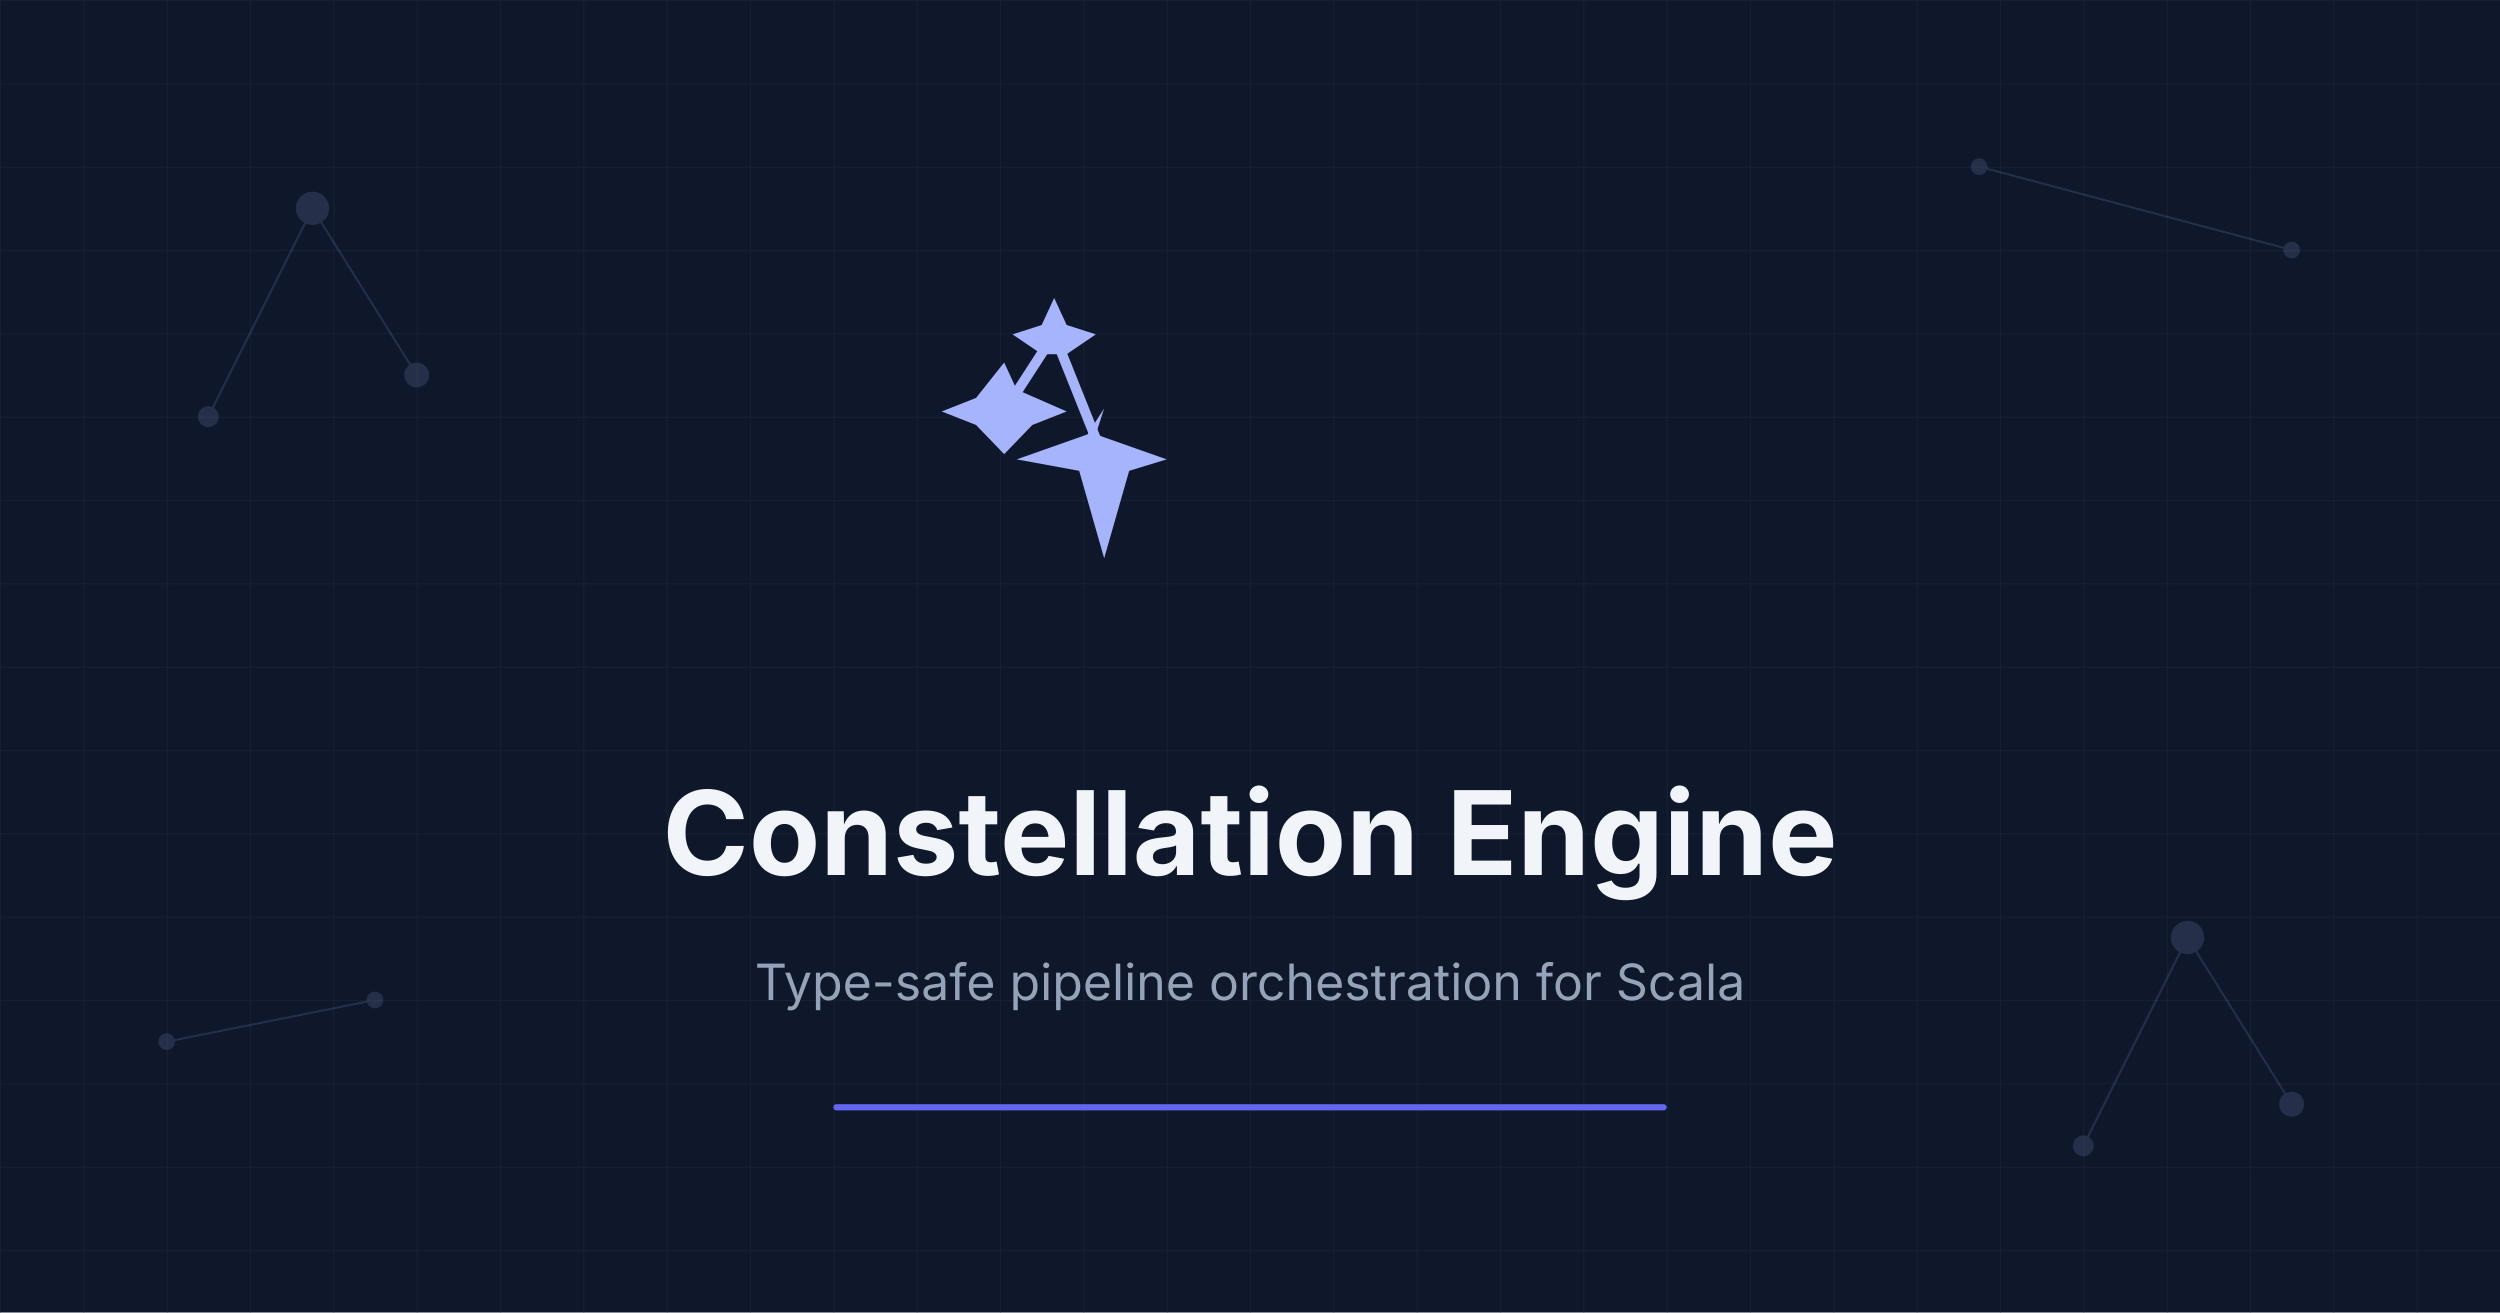
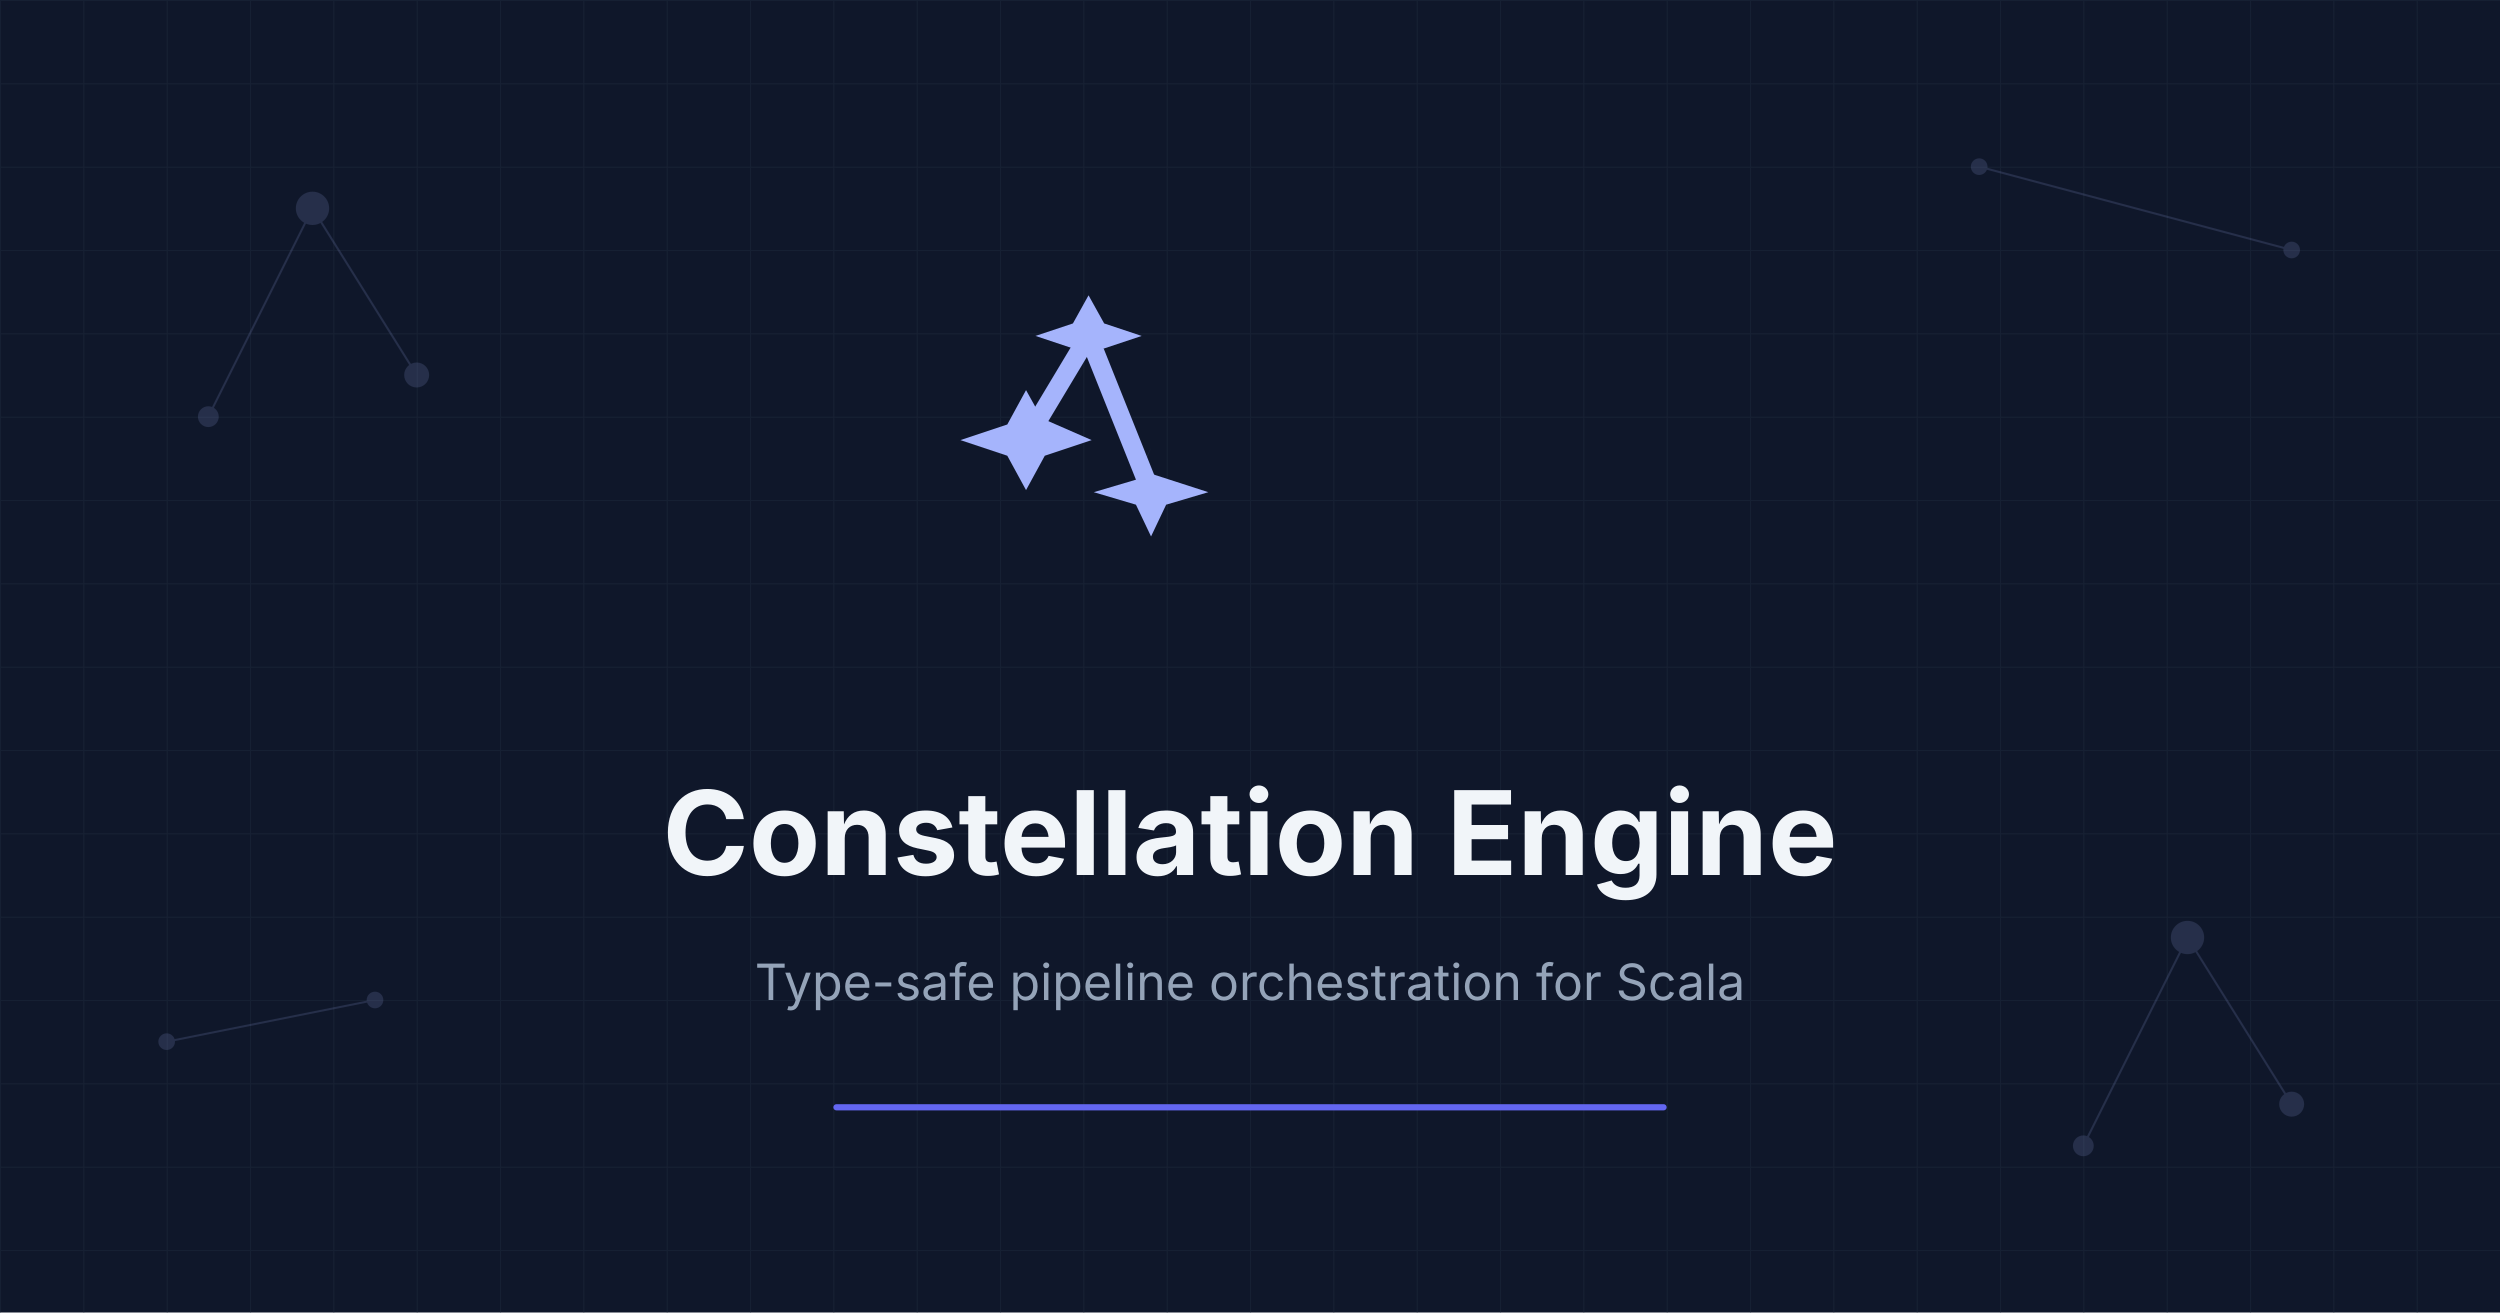
<svg xmlns="http://www.w3.org/2000/svg" viewBox="0 0 1200 630" width="1200" height="630">
  <rect width="1200" height="630" fill="#0f172a" />
  <defs>
    <pattern id="grid" width="40" height="40" patternUnits="userSpaceOnUse">
      <path d="M 40 0 L 0 0 0 40" fill="none" stroke="#1e293b" stroke-width="1" />
    </pattern>
  </defs>
  <rect width="1200" height="630" fill="url(#grid)" opacity="0.5" />
  <g opacity="0.15">
    <circle cx="150" cy="100" r="8" fill="#a5b4fc" />
    <circle cx="200" cy="180" r="6" fill="#a5b4fc" />
    <circle cx="100" cy="200" r="5" fill="#a5b4fc" />
    <line x1="150" y1="100" x2="200" y2="180" stroke="#a5b4fc" stroke-width="1" />
    <line x1="150" y1="100" x2="100" y2="200" stroke="#a5b4fc" stroke-width="1" />
    <circle cx="1050" cy="450" r="8" fill="#a5b4fc" />
    <circle cx="1100" cy="530" r="6" fill="#a5b4fc" />
    <circle cx="1000" cy="550" r="5" fill="#a5b4fc" />
    <line x1="1050" y1="450" x2="1100" y2="530" stroke="#a5b4fc" stroke-width="1" />
    <line x1="1050" y1="450" x2="1000" y2="550" stroke="#a5b4fc" stroke-width="1" />
    <circle cx="950" cy="80" r="4" fill="#a5b4fc" />
    <circle cx="1100" cy="120" r="4" fill="#a5b4fc" />
    <line x1="950" y1="80" x2="1100" y2="120" stroke="#a5b4fc" stroke-width="1" />
    <circle cx="80" cy="500" r="4" fill="#a5b4fc" />
    <circle cx="180" cy="480" r="4" fill="#a5b4fc" />
    <line x1="80" y1="500" x2="180" y2="480" stroke="#a5b4fc" stroke-width="1" />
  </g>
  <g transform="translate(440, 120)">
-     <polygon points="66,23 72,36 86,40.5 72,50 60,50 46,40.5 60,36" fill="#a5b4fc" />
-     <polygon points="42,54 48,67 72,77.5 55.5,84 42,98 28.5,84 12,77.5 28.5,71" fill="#a5b4fc" />
-     <polygon points="90,76 86,88.5 120,100.5 102,106 90,148 78,106 48,100.5 82,88.5" fill="#a5b4fc" />
-     <line x1="66" y1="40.5" x2="42" y2="77.5" stroke="#a5b4fc" stroke-width="4.8" stroke-linecap="round" />
-     <line x1="66" y1="40.5" x2="90" y2="100.5" stroke="#a5b4fc" stroke-width="4.8" stroke-linecap="round" />
+     <polygon points="82.5,21.75 90,35.25 108,41.25 90,47.25 75,47.25 57,41.25 75,35.25" fill="#a5b4fc" />
+     <polygon points="52.5,67.25 60,80.75 84,91.25 61.5,98.75 52.5,115.25 43.5,98.75 21,91.25 43.5,83.75" fill="#a5b4fc" />
+     <polygon points="112.5,95 107.5,105.75 140,116.25 119.75,122.25 112.5,137.5 105.25,122.25 85,116.25 105.25,110.25" fill="#a5b4fc" />
+     <line x1="82.5" y1="41.25" x2="52.5" y2="91.25" stroke="#a5b4fc" stroke-width="9" stroke-linecap="round" />
+     <line x1="82.5" y1="41.25" x2="112.5" y2="116.25" stroke="#a5b4fc" stroke-width="9" stroke-linecap="round" />
  </g>
  <text x="600" y="420" text-anchor="middle" font-family="system-ui, -apple-system, 'Segoe UI', sans-serif" font-size="56" font-weight="700" fill="#f1f5f9">
    Constellation Engine
  </text>
  <text x="600" y="480" text-anchor="middle" font-family="system-ui, -apple-system, 'Segoe UI', sans-serif" font-size="24" font-weight="400" fill="#94a3b8">
    Type-safe pipeline orchestration for Scala
  </text>
  <rect x="400" y="530" width="400" height="3" rx="1.5" fill="#6366f1" />
</svg>
